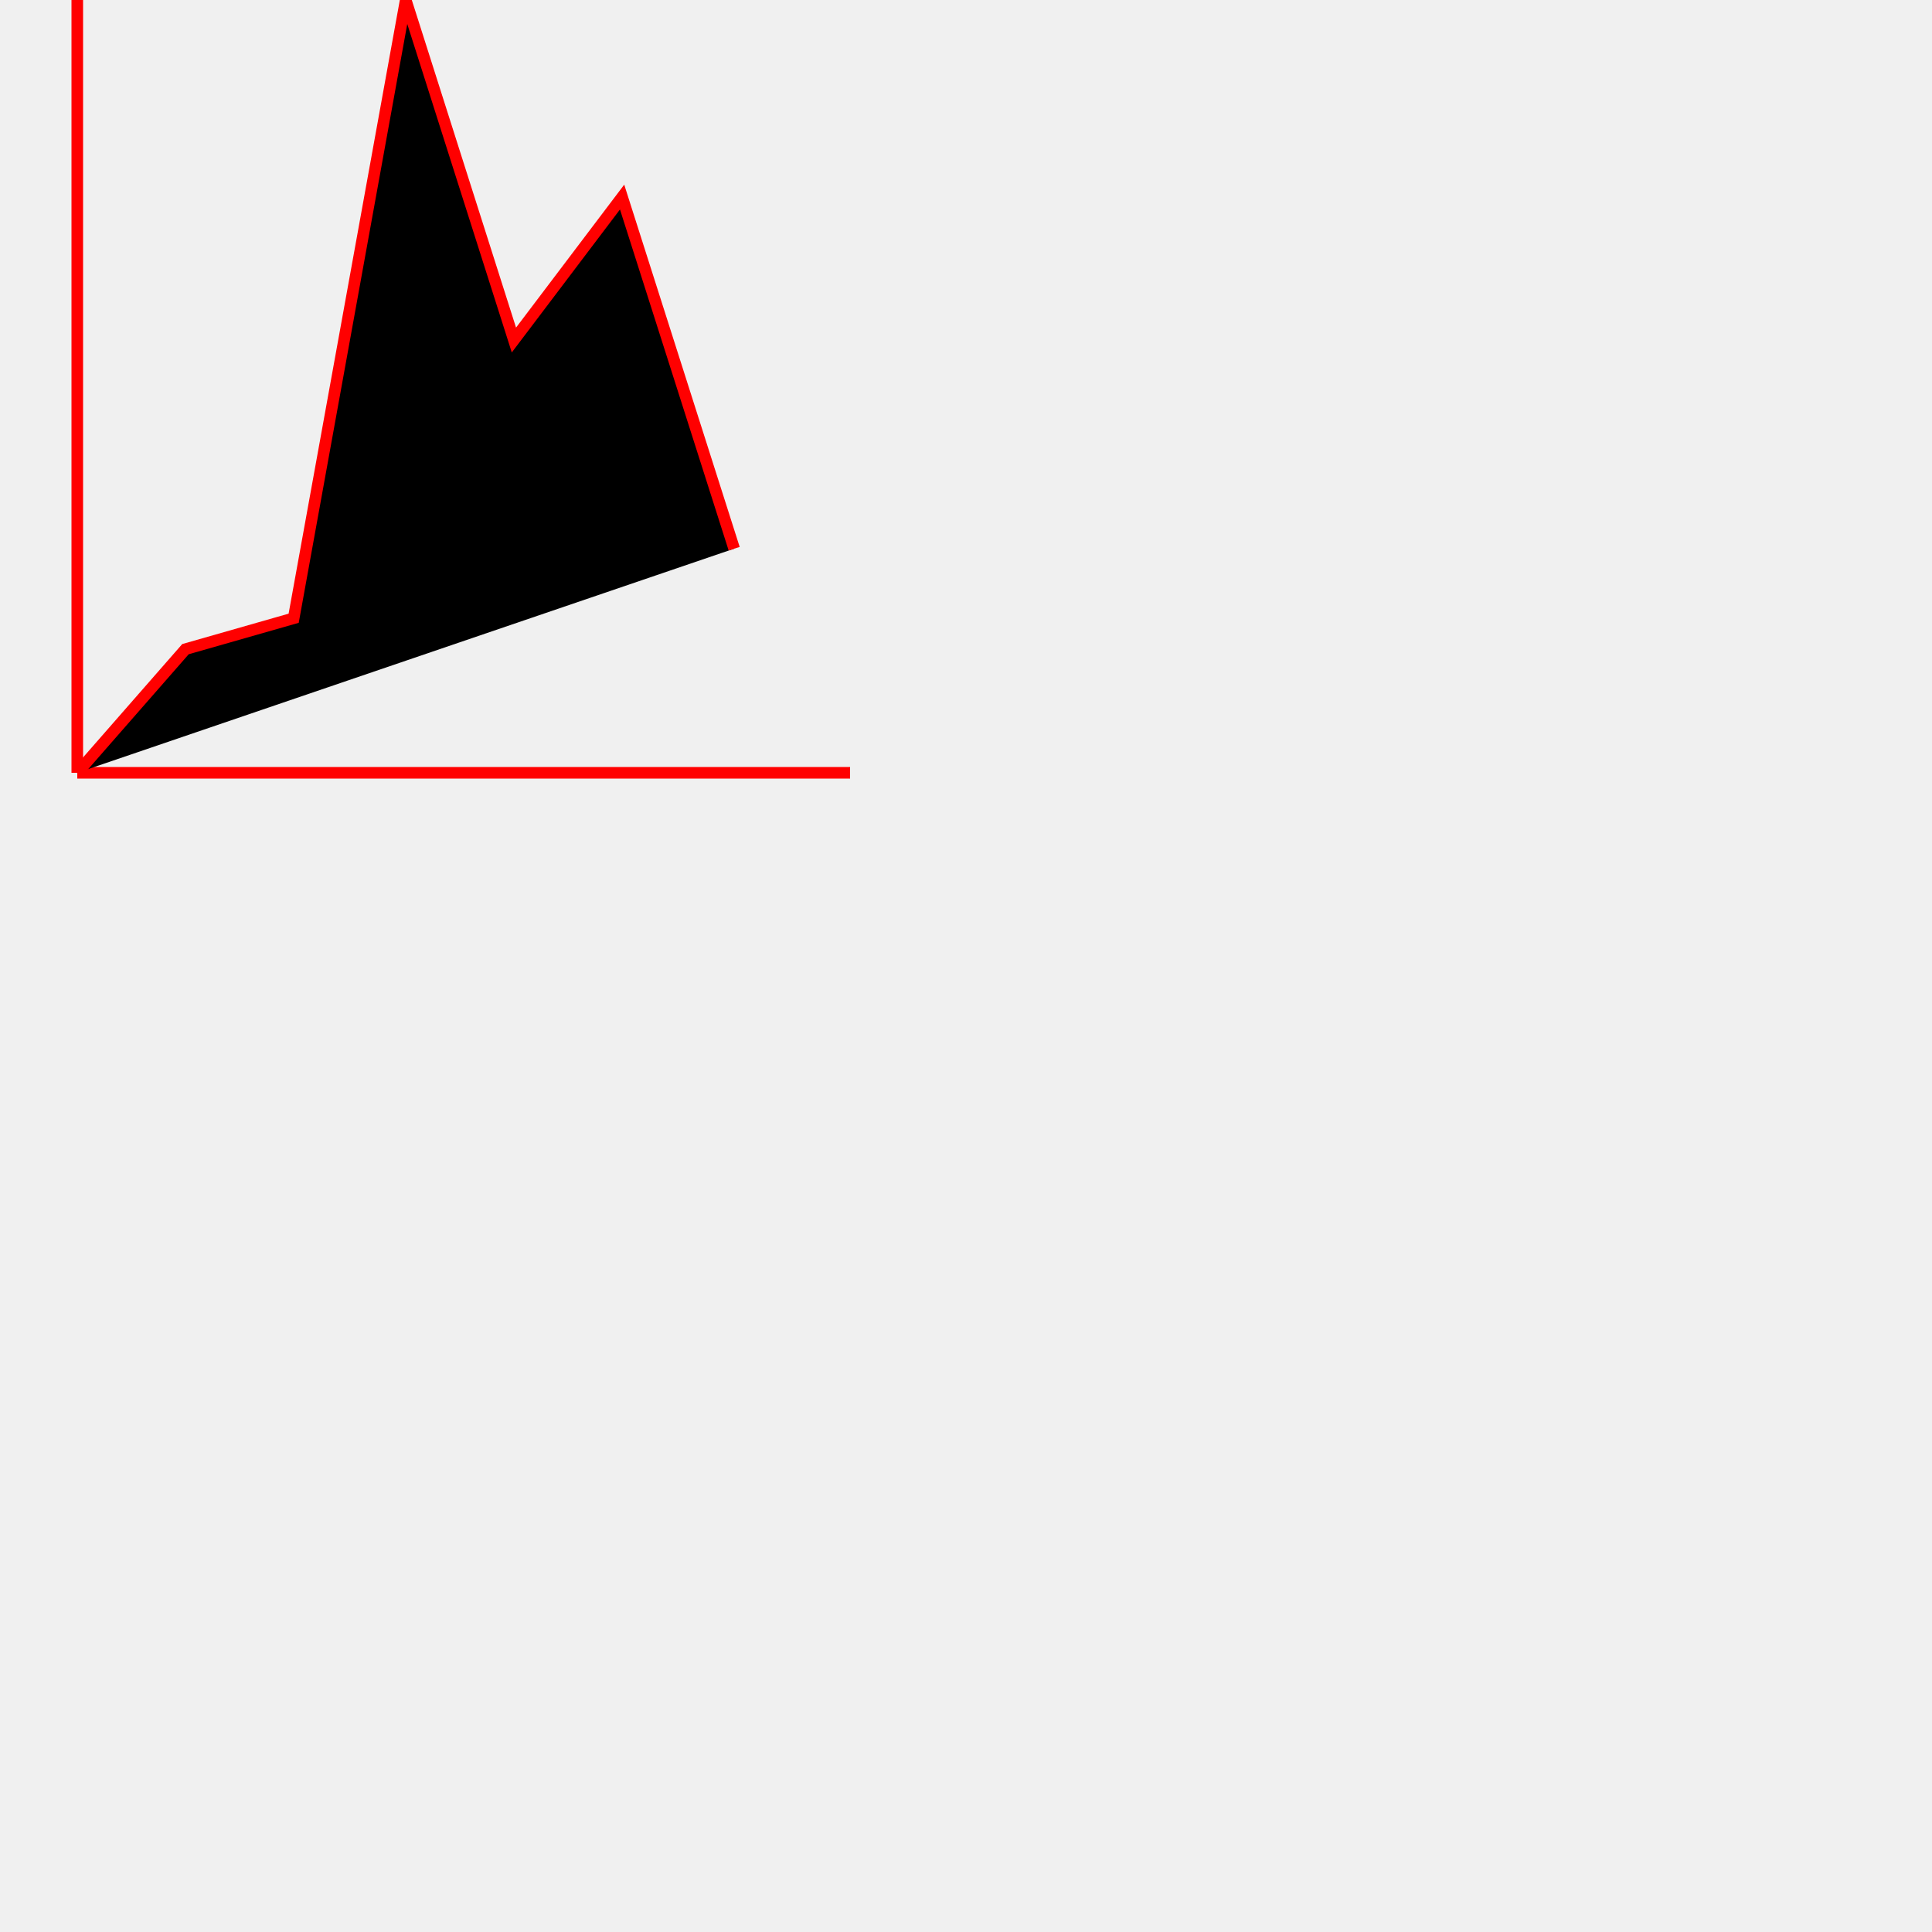
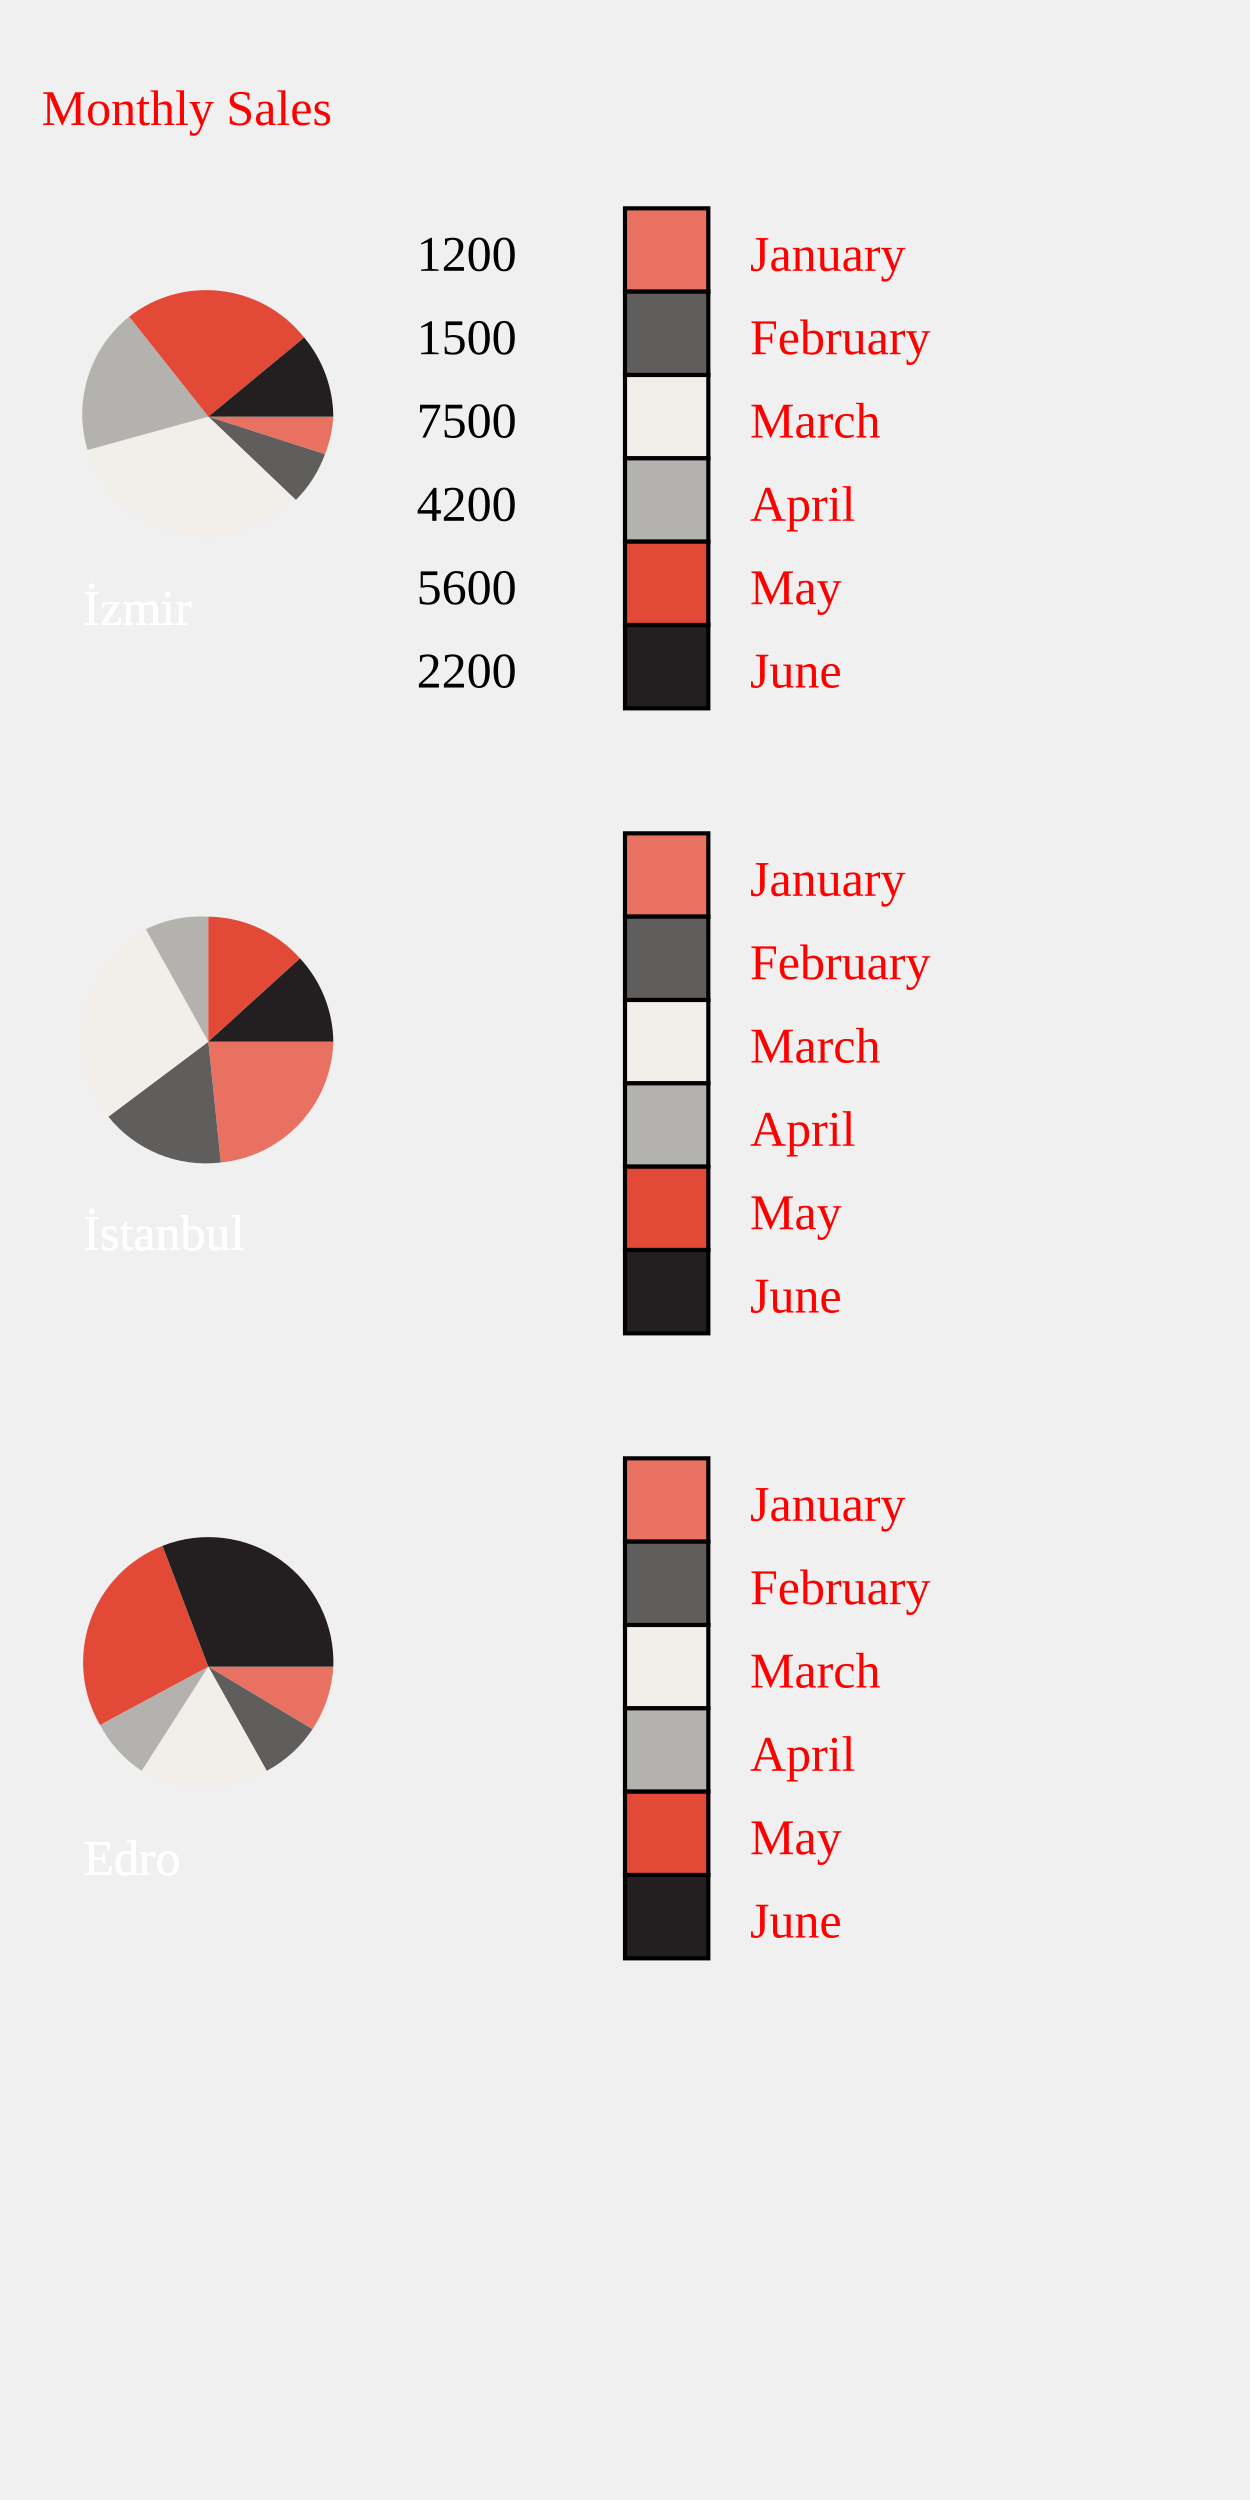
- <svg xmlns="http://www.w3.org/2000/svg" width="500" height="500" style="background-color: blue;">
-   <line x1="20" x2="220" y1="200" y2="200" style="stroke:rgb(255,0,0);stroke-width:3" />
-   <line x1="20" x2="20" y1="0" y2="200" style="stroke:rgb(255,0,0);stroke-width:3" />
-   <polyline style="stroke:rgb(255,0,0);stroke-width:3" points="20,200 48,168 76,160 105,0 133,88 161,51 190,142 " />
+ <svg xmlns="http://www.w3.org/2000/svg" width="300" height="600" style="background-color: #AABBCC">
+   <text x="10" y="30" fill="red">Monthly Sales</text>
+   <text x="100" y="65" fill="black">1200</text>
+   <rect x="150" y="50" width="20" height="20" stroke="black" stroke-width="1" fill="#E87162" />
+   <text x="180" y="65" fill="red">January</text>
+   <path d="M50,100  L80, 100 A30,30 0 0,1 78,109 z" fill="#E87162" />
+   <text x="20" y="150" fill="white">İzmir</text>
+   <text x="100" y="85" fill="black">1500</text>
+   <rect x="150" y="70" width="20" height="20" stroke="black" stroke-width="1" fill="#5F5E5D" />
+   <text x="180" y="85" fill="red">February</text>
+   <path d="M50,100  L78, 109 A30,30 0 0,1 71,120 z" fill="#5F5E5D" />
+   <text x="20" y="150" fill="white">İzmir</text>
+   <text x="100" y="105" fill="black">7500</text>
+   <rect x="150" y="90" width="20" height="20" stroke="black" stroke-width="1" fill="#F2EEEA" />
+   <text x="180" y="105" fill="red">March</text>
+   <path d="M50,100  L71, 120 A30,30 0 0,1 21,108 z" fill="#F2EEEA" />
+   <text x="20" y="150" fill="white">İzmir</text>
+   <text x="100" y="125" fill="black">4200</text>
+   <rect x="150" y="110" width="20" height="20" stroke="black" stroke-width="1" fill="#B4B2AE" />
+   <text x="180" y="125" fill="red">April</text>
+   <path d="M50,100  L21, 108 A30,30 0 0,1 31,76 z" fill="#B4B2AE" />
+   <text x="20" y="150" fill="white">İzmir</text>
+   <text x="100" y="145" fill="black">5600</text>
+   <rect x="150" y="130" width="20" height="20" stroke="black" stroke-width="1" fill="#E24A37" />
+   <text x="180" y="145" fill="red">May</text>
+   <path d="M50,100  L31, 76 A30,30 0 0,1 73,81 z" fill="#E24A37" />
+   <text x="20" y="150" fill="white">İzmir</text>
+   <text x="100" y="165" fill="black">2200</text>
+   <rect x="150" y="150" width="20" height="20" stroke="black" stroke-width="1" fill="#231F20" />
+   <text x="180" y="165" fill="red">June</text>
+   <path d="M50,100  L73, 81 A30,30 0 0,1 80,100 z" fill="#231F20" />
+   <text x="20" y="150" fill="white">İzmir</text>
+   <rect x="150" y="200" width="20" height="20" stroke="black" stroke-width="1" fill="#E87162" />
+   <text x="180" y="215" fill="red">January</text>
+   <path d="M50,250  L80, 250 A30,30 0 0,1 53,279 z" fill="#E87162" />
+   <text x="20" y="300" fill="white">İstanbul</text>
+   <rect x="150" y="220" width="20" height="20" stroke="black" stroke-width="1" fill="#5F5E5D" />
+   <text x="180" y="235" fill="red">February</text>
+   <path d="M50,250  L53, 279 A30,30 0 0,1 26,268 z" fill="#5F5E5D" />
+   <text x="20" y="300" fill="white">İstanbul</text>
+   <rect x="150" y="240" width="20" height="20" stroke="black" stroke-width="1" fill="#F2EEEA" />
+   <text x="180" y="255" fill="red">March</text>
+   <path d="M50,250  L26, 268 A30,30 0 0,1 35,223 z" fill="#F2EEEA" />
+   <text x="20" y="300" fill="white">İstanbul</text>
+   <rect x="150" y="260" width="20" height="20" stroke="black" stroke-width="1" fill="#B4B2AE" />
+   <text x="180" y="275" fill="red">April</text>
+   <path d="M50,250  L35, 223 A30,30 0 0,1 50,220 z" fill="#B4B2AE" />
+   <text x="20" y="300" fill="white">İstanbul</text>
+   <rect x="150" y="280" width="20" height="20" stroke="black" stroke-width="1" fill="#E24A37" />
+   <text x="180" y="295" fill="red">May</text>
+   <path d="M50,250  L50, 220 A30,30 0 0,1 72,230 z" fill="#E24A37" />
+   <text x="20" y="300" fill="white">İstanbul</text>
+   <rect x="150" y="300" width="20" height="20" stroke="black" stroke-width="1" fill="#231F20" />
+   <text x="180" y="315" fill="red">June</text>
+   <path d="M50,250  L72, 230 A30,30 0 0,1 80,250 z" fill="#231F20" />
+   <text x="20" y="300" fill="white">İstanbul</text>
+   <rect x="150" y="350" width="20" height="20" stroke="black" stroke-width="1" fill="#E87162" />
+   <text x="180" y="365" fill="red">January</text>
+   <path d="M50,400  L80, 400 A30,30 0 0,1 75,415 z" fill="#E87162" />
+   <text x="20" y="450" fill="white">Edro</text>
+   <rect x="150" y="370" width="20" height="20" stroke="black" stroke-width="1" fill="#5F5E5D" />
+   <text x="180" y="385" fill="red">February</text>
+   <path d="M50,400  L75, 415 A30,30 0 0,1 64,425 z" fill="#5F5E5D" />
+   <text x="20" y="450" fill="white">Edro</text>
+   <rect x="150" y="390" width="20" height="20" stroke="black" stroke-width="1" fill="#F2EEEA" />
+   <text x="180" y="405" fill="red">March</text>
+   <path d="M50,400  L64, 425 A30,30 0 0,1 34,425 z" fill="#F2EEEA" />
+   <text x="20" y="450" fill="white">Edro</text>
+   <rect x="150" y="410" width="20" height="20" stroke="black" stroke-width="1" fill="#B4B2AE" />
+   <text x="180" y="425" fill="red">April</text>
+   <path d="M50,400  L34, 425 A30,30 0 0,1 24,414 z" fill="#B4B2AE" />
+   <text x="20" y="450" fill="white">Edro</text>
+   <rect x="150" y="430" width="20" height="20" stroke="black" stroke-width="1" fill="#E24A37" />
+   <text x="180" y="445" fill="red">May</text>
+   <path d="M50,400  L24, 414 A30,30 0 0,1 39,371 z" fill="#E24A37" />
+   <text x="20" y="450" fill="white">Edro</text>
+   <rect x="150" y="450" width="20" height="20" stroke="black" stroke-width="1" fill="#231F20" />
+   <text x="180" y="465" fill="red">June</text>
+   <path d="M50,400  L39, 371 A30,30 0 0,1 80,400 z" fill="#231F20" />
+   <text x="20" y="450" fill="white">Edro</text>
</svg>
